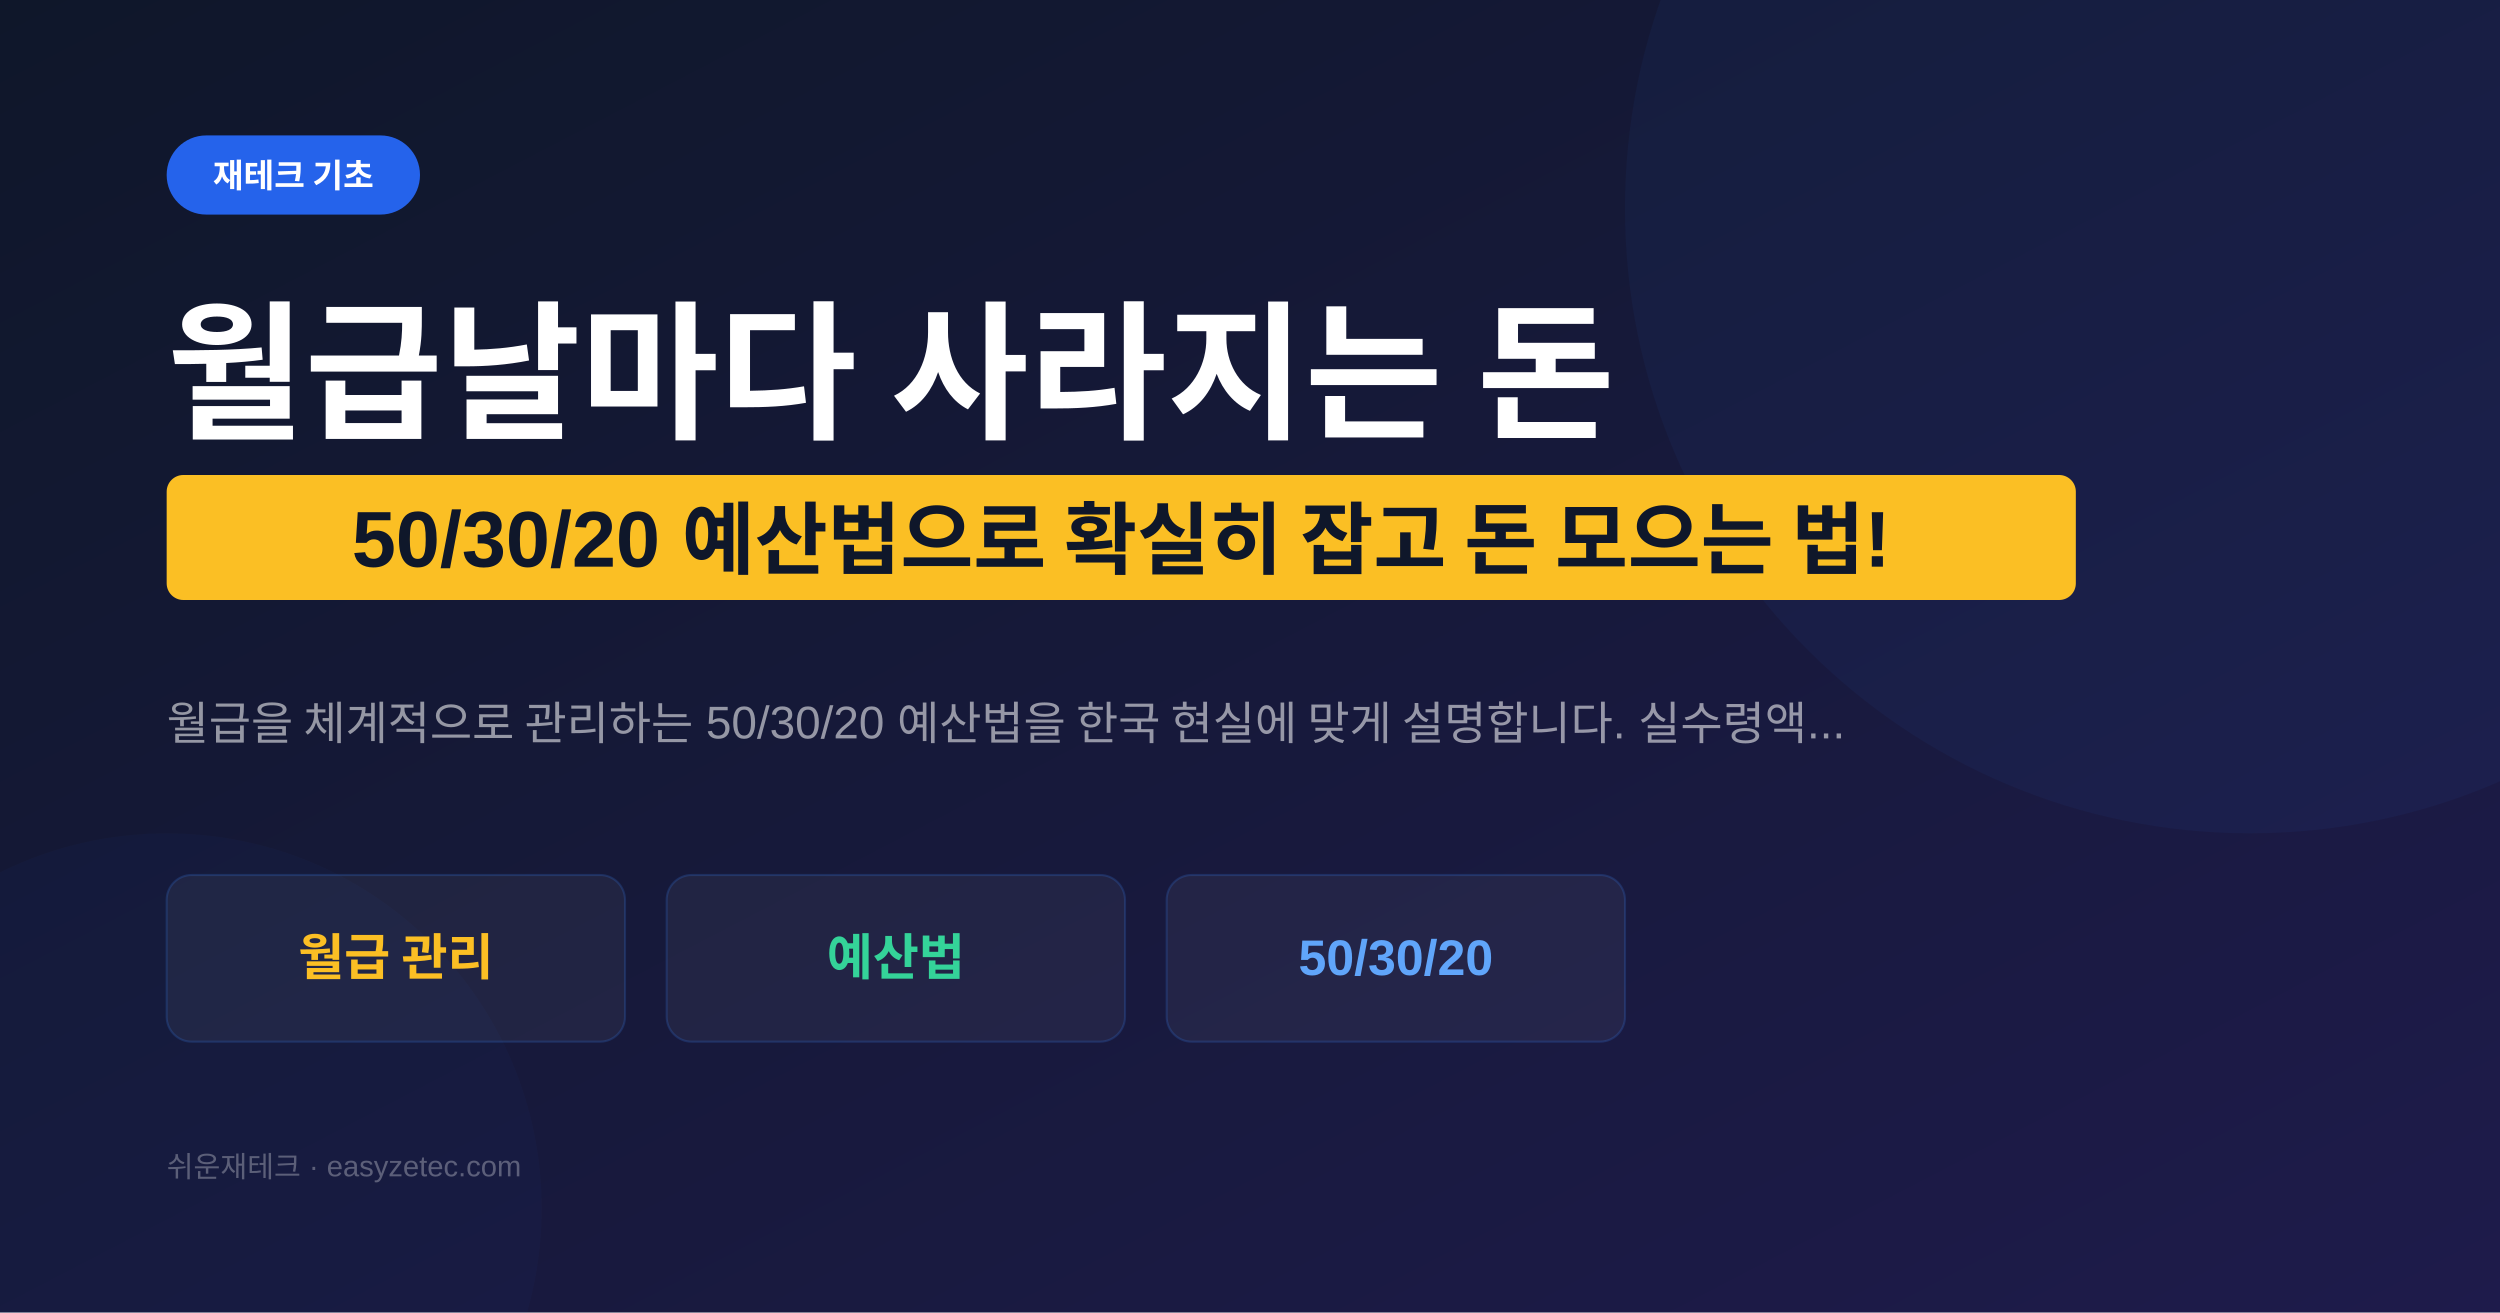
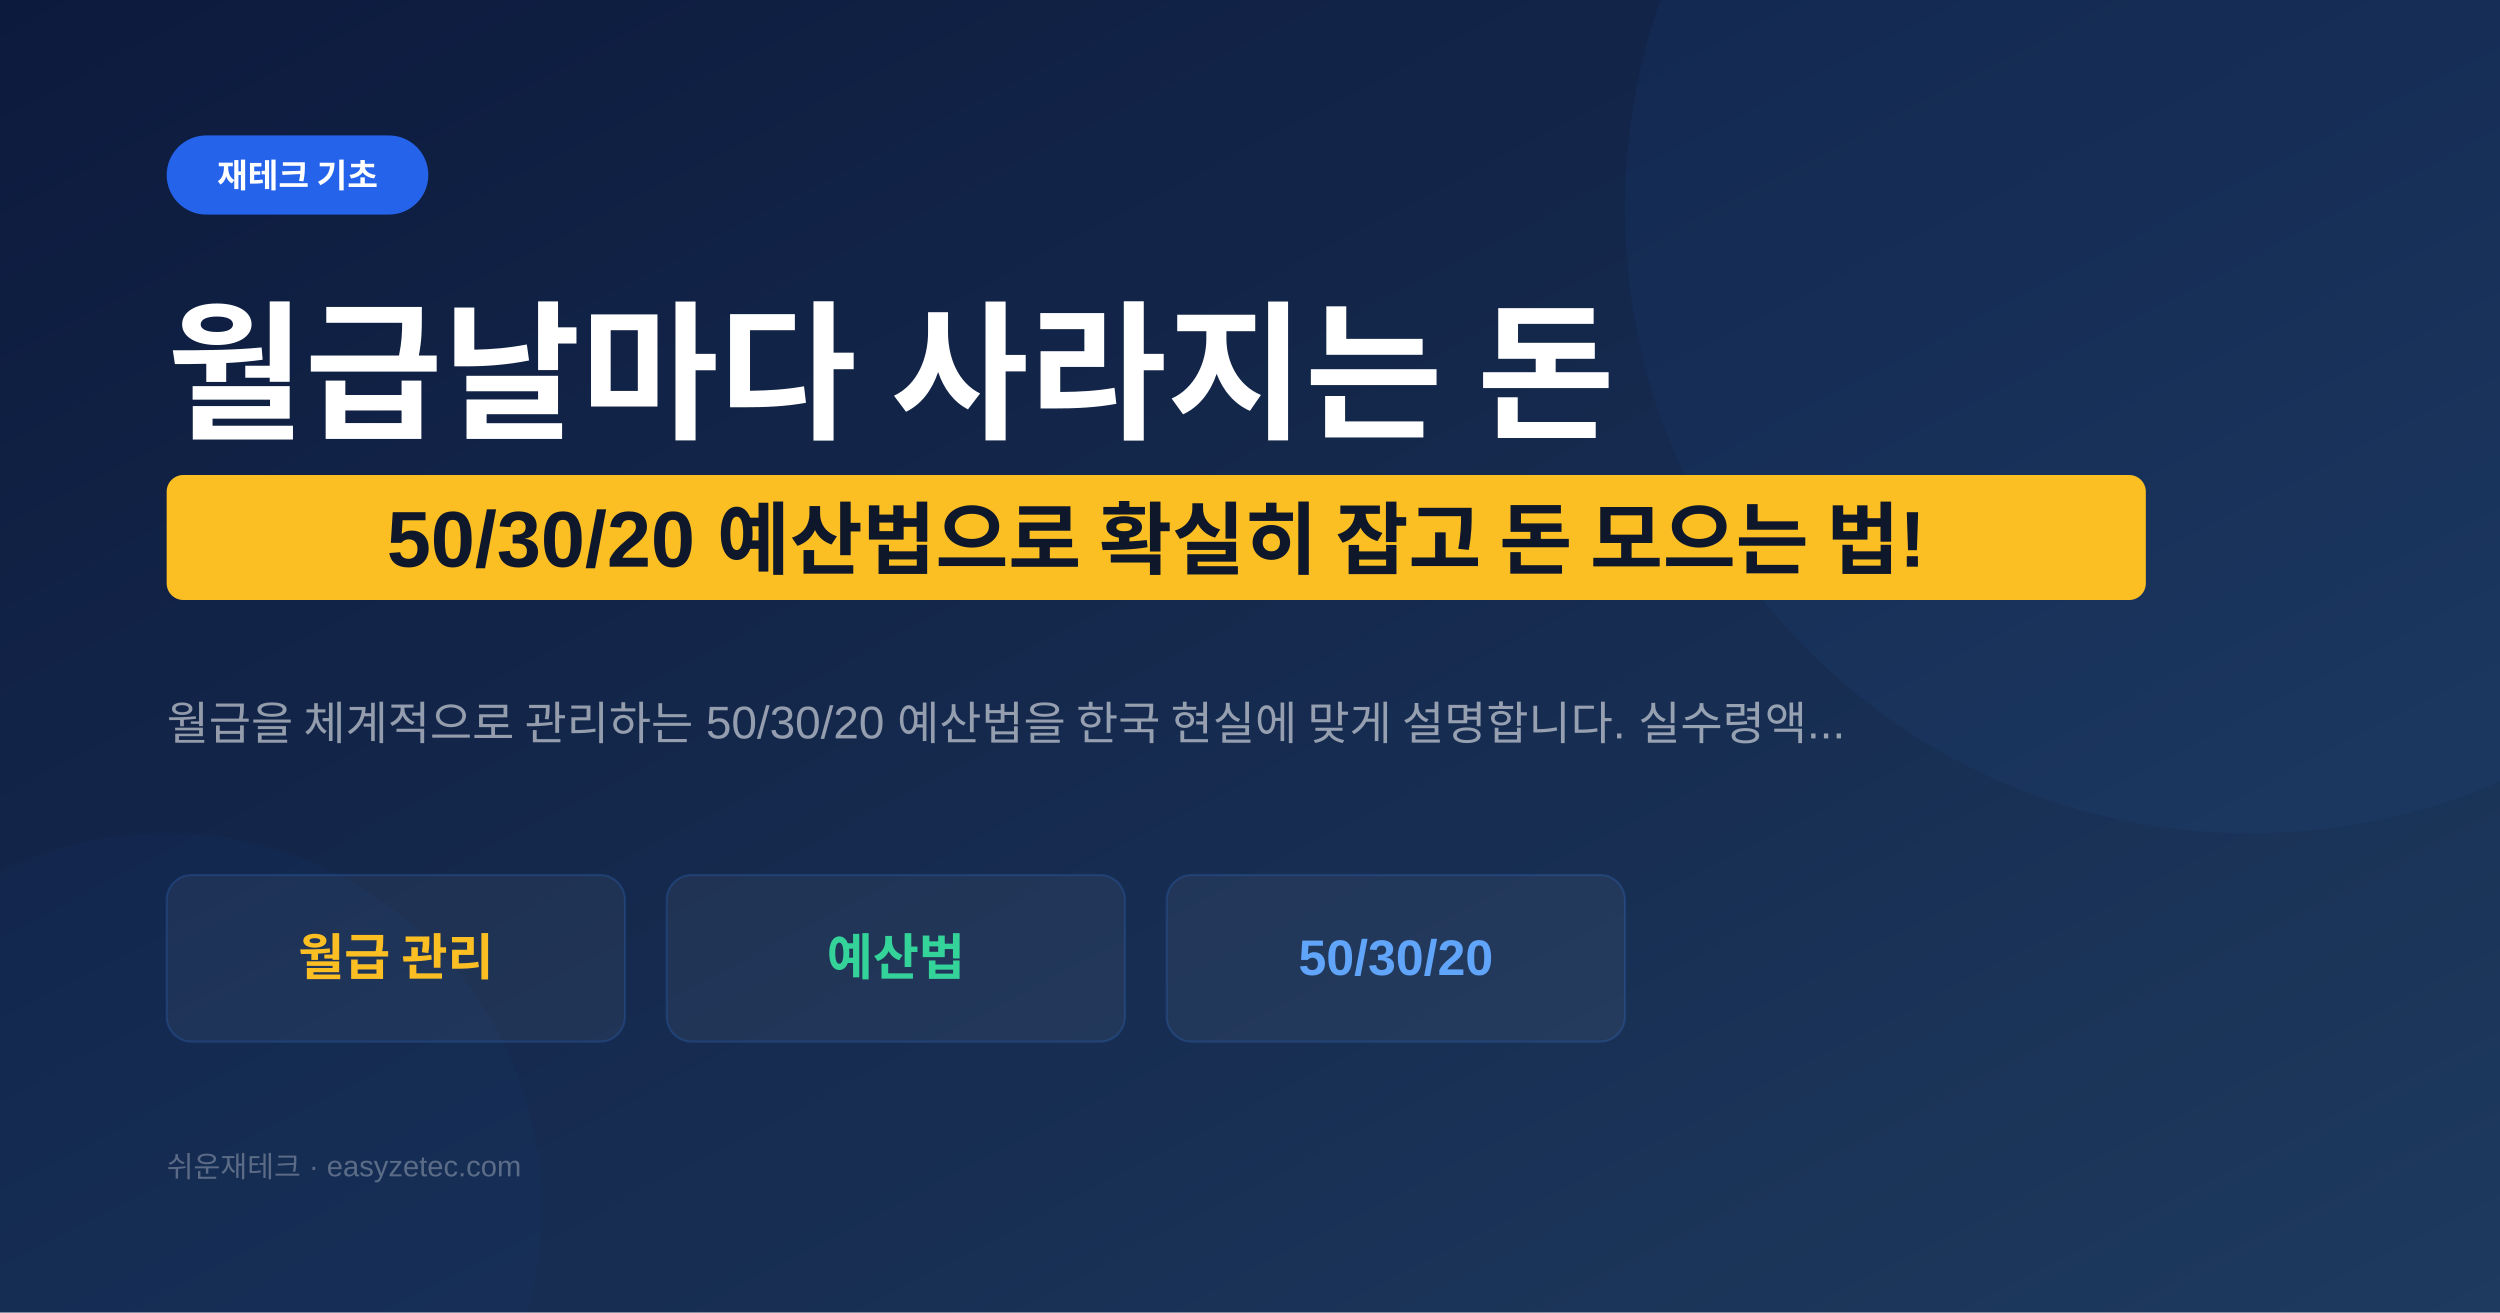
<svg xmlns="http://www.w3.org/2000/svg" width="1200" height="630" viewBox="0 0 1200 630">
  <defs>
    <linearGradient id="bg" x1="0%" y1="0%" x2="100%" y2="100%">
-       <stop offset="0%" style="stop-color:#0f172a" />
-       <stop offset="100%" style="stop-color:#1e1b4b" />
+       <stop offset="0%" style="stop-color:#0c1a3d" />
+       <stop offset="100%" style="stop-color:#1e3a5f" />
    </linearGradient>
  </defs>
  <rect width="1200" height="630" fill="url(#bg)" />
  <circle cx="1080" cy="100" r="300" fill="rgba(59,130,246,0.05)" />
  <circle cx="80" cy="580" r="180" fill="rgba(59,130,246,0.03)" />
-   <rect x="80" y="65" width="121.6" height="38" rx="19" fill="#2563EB" />
-   <text x="140.8" y="90" font-family="Arial,sans-serif" font-size="16" font-weight="bold" fill="white" text-anchor="middle">재테크 기초</text>
-   <text x="80" y="205" font-family="Arial,sans-serif" font-size="72" font-weight="900" fill="white">월급날마다 사라지는 돈</text>
-   <rect x="80" y="228" width="916.4" height="60" rx="8" fill="#FBBF24" />
-   <text x="538.2" y="272" font-family="Arial,sans-serif" font-size="38" font-weight="900" fill="#0f172a" text-anchor="middle">50/30/20 예산법으로 확실히 잡고 돈 모으는 법!</text>
-   <text x="80" y="355" font-family="Arial,sans-serif" font-size="22" fill="rgba(255,255,255,0.55)">월급을 체계적으로 관리하는 50/30/20 예산법을 한국 현실에 맞게 설명합니다. 실수령액...</text>
+   <rect x="80" y="65" width="125.6" height="38" rx="19" fill="#2563EB" />
+   <text x="142.8" y="90" font-family="GmarketSansTTF,Arial,sans-serif" font-size="16" font-weight="bold" fill="white" text-anchor="middle">재테크 기초</text>
+   <text x="80" y="205" font-family="GmarketSansTTF,Arial,sans-serif" font-size="72" font-weight="900" fill="white">월급날마다 사라지는 돈</text>
+   <rect x="80" y="228" width="950" height="60" rx="8" fill="#FBBF24" />
+   <text x="555" y="272" font-family="GmarketSansTTF,Arial,sans-serif" font-size="38" font-weight="900" fill="#0f172a" text-anchor="middle">50/30/20 예산법으로 확실히 잡고 돈 모으는 법!</text>
+   <text x="80" y="355" font-family="GmarketSansTTF,Arial,sans-serif" font-size="22" fill="rgba(255,255,255,0.55)">월급을 체계적으로 관리하는 50/30/20 예산법을 한국 현실에 맞게 설명합니다. 실수령액...</text>
  <rect x="80" y="420" width="220" height="80" rx="12" fill="rgba(255,255,255,0.05)" stroke="rgba(59,130,246,0.2)" stroke-width="1" />
-   <text x="190" y="468" font-family="Arial,sans-serif" font-size="24" font-weight="900" fill="#FBBF24" text-anchor="middle">월급 관리</text>
+   <text x="190" y="468" font-family="GmarketSansTTF,Arial,sans-serif" font-size="24" font-weight="900" fill="#FBBF24" text-anchor="middle">월급 관리</text>
  <rect x="320" y="420" width="220" height="80" rx="12" fill="rgba(255,255,255,0.05)" stroke="rgba(59,130,246,0.2)" stroke-width="1" />
-   <text x="430" y="468" font-family="Arial,sans-serif" font-size="24" font-weight="900" fill="#34D399" text-anchor="middle">예산법</text>
+   <text x="430" y="468" font-family="GmarketSansTTF,Arial,sans-serif" font-size="24" font-weight="900" fill="#34D399" text-anchor="middle">예산법</text>
  <rect x="560" y="420" width="220" height="80" rx="12" fill="rgba(255,255,255,0.05)" stroke="rgba(59,130,246,0.2)" stroke-width="1" />
-   <text x="670" y="468" font-family="Arial,sans-serif" font-size="24" font-weight="900" fill="#60A5FA" text-anchor="middle">50/30/20</text>
-   <text x="80" y="565" font-family="Arial,sans-serif" font-size="14" fill="rgba(255,255,255,0.3)">쉬운재테크 · easyzetec.com</text>
+   <text x="670" y="468" font-family="GmarketSansTTF,Arial,sans-serif" font-size="24" font-weight="900" fill="#60A5FA" text-anchor="middle">50/30/20</text>
+   <text x="80" y="565" font-family="GmarketSansTTF,Arial,sans-serif" font-size="14" fill="rgba(255,255,255,0.3)">쉬운재테크 · easyzetec.com</text>
</svg>
